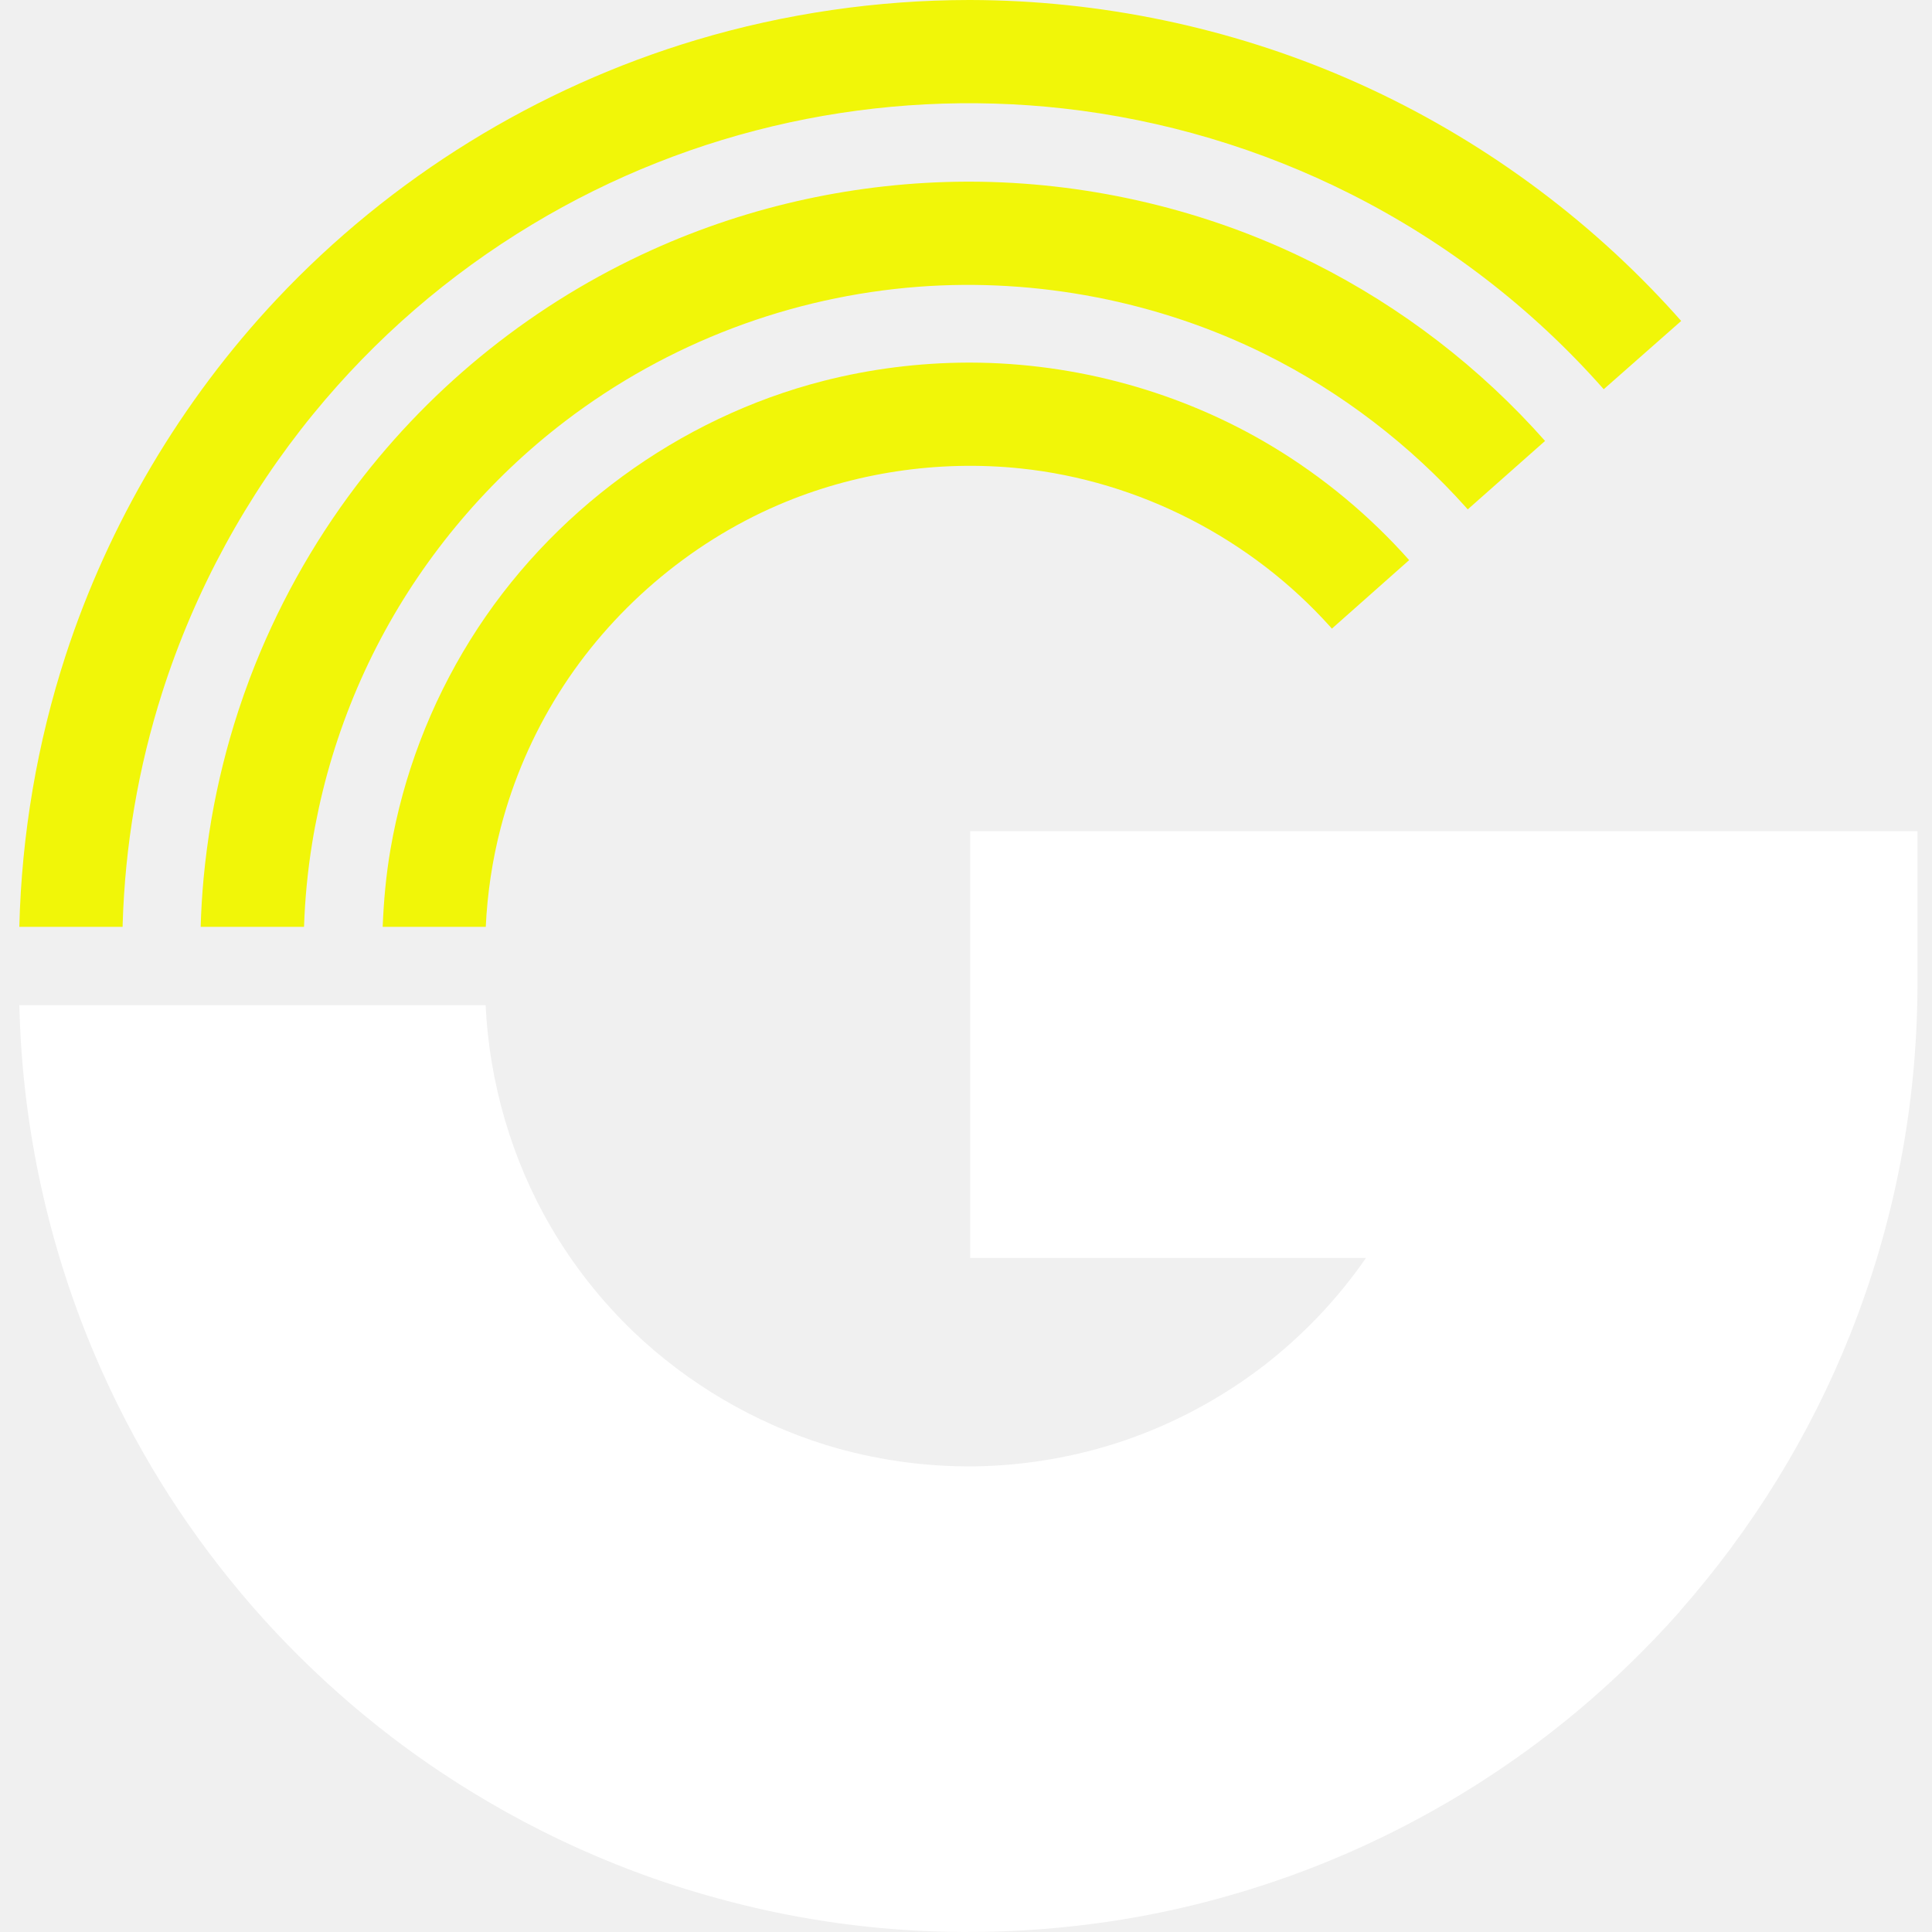
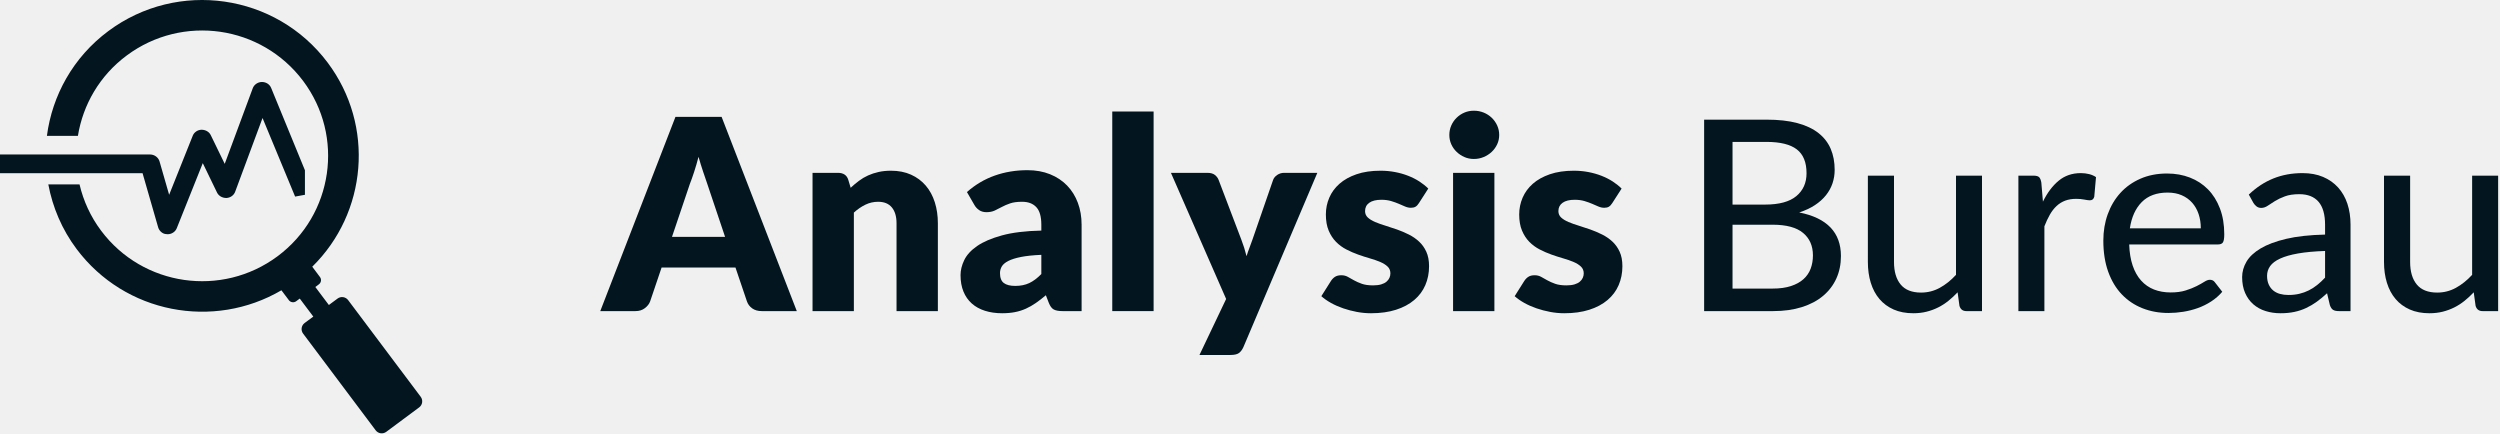
- <svg xmlns="http://www.w3.org/2000/svg" width="400px" height="400px" viewBox="0 0 400 400" version="1.1">
-   <g id="logo" stroke="none" stroke-width="1" fill="none" fill-rule="evenodd">
-     <g id="iStock-1171091277" transform="translate(4, 0)">
-       <path d="M0,191.897 C0.463,172.864 3.696,153.771 9.609,135.644 C18.457,108.521 33.467,83.029 53.294,61.939 C76.923,36.804 107.097,18.15 140.283,8.235 C158.539,2.781 177.713,0.015 196.622,0 C196.725,0 196.828,0 196.932,0 C223.689,0.062 250.566,5.633 275.209,16.365 C300.097,27.203 322.71,43.298 341.046,63.105 C342.057,64.198 343.057,65.301 344.042,66.418 L344.072,66.452 L328.035,80.586 C313.218,63.803 295.415,50.139 275.615,40.154 C257.037,30.785 236.779,24.759 216.101,22.45 C197.21,20.341 177.968,21.326 159.376,25.366 C140.672,29.43 122.73,36.511 106.163,46.488 C88.939,56.861 73.703,69.999 60.85,85.723 C47.045,102.612 36.331,122.273 29.613,143.285 C24.619,158.901 21.877,175.06 21.396,191.354 L21.385,191.897 L0,191.897" id="Fill-2" fill="#F1F608" />
-       <path d="M58.944,191.897 L37.548,191.897 C37.638,188.625 37.834,185.344 38.131,182.085 L38.153,181.842 C38.533,177.795 39.067,173.745 39.753,169.731 L39.794,169.492 C41.11,161.919 42.952,154.528 45.293,147.336 L45.368,147.106 C46.1,144.878 46.88,142.663 47.705,140.474 L47.79,140.248 C53.202,126.02 60.582,112.688 69.712,100.633 C85.77,79.427 106.929,62.613 131.012,51.732 C151.363,42.537 173.626,37.696 196.076,37.61 C196.361,37.61 196.645,37.61 196.929,37.61 C220.133,37.665 243.534,42.873 264.663,52.851 C282.992,61.507 299.621,73.686 313.433,88.581 C314.262,89.475 315.08,90.38 315.888,91.292 L299.881,105.462 C299.746,105.31 299.612,105.158 299.477,105.007 C288.087,92.262 273.806,81.218 257.982,73.359 C235.863,62.373 210.666,57.51 186.131,59.372 C159.839,61.367 134.296,70.942 112.948,87.246 C97.235,99.247 84.155,114.682 74.879,132.154 C70.129,141.101 66.405,150.544 63.756,160.188 C62.449,164.944 61.388,169.875 60.624,174.585 C59.696,180.303 59.138,186.109 58.944,191.897" id="Fill-3" fill="#F1F608" />
-       <path d="M96.572,191.897 L75.23,191.897 C75.442,186.557 75.919,181.225 76.838,175.877 C79.461,160.606 85.06,145.843 93.361,132.499 C109.826,106.033 136.555,86.506 166.518,78.852 C176.247,76.367 186.287,75.112 196.341,75.072 C196.542,75.072 196.744,75.072 196.946,75.072 C218.703,75.129 240.587,81.1 259.397,92.416 C269.925,98.749 279.552,106.735 287.751,115.965 L271.757,130.148 C271.648,130.026 271.539,129.904 271.43,129.782 C255.14,111.622 231.981,99.56 207.276,96.984 C190.238,95.208 172.752,97.84 157.142,104.547 C138.503,112.555 122.365,126.475 111.683,143.524 C106.322,152.08 102.261,161.445 99.69,171.285 C97.92,178.055 96.899,184.954 96.572,191.897" id="Fill-4" fill="#F1F608" />
-       <path d="M328.696,172.088 L392.994,172.088 C392.994,182.718 393.008,193.346 392.993,203.974 L392.993,204.27 C392.892,228.914 388.244,253.231 379.057,276.302 C370.728,297.217 358.711,316.657 343.82,333.55 L343.844,333.571 C340.326,337.547 336.652,341.374 332.836,345.042 C328.098,349.615 323.131,353.948 317.954,358.015 C307.625,366.129 296.499,373.184 284.776,379.073 C279.066,381.947 273.212,384.544 267.234,386.849 C264.141,388.042 261.019,389.155 257.87,390.187 C251.435,392.304 244.883,394.091 238.239,395.535 C229.495,397.435 220.624,398.722 211.706,399.401 C196.883,400.556 181.914,400.046 167.157,397.822 C159.279,396.635 151.473,394.957 143.795,392.812 C137.004,390.935 130.313,388.691 123.762,386.083 C113.165,381.865 102.972,376.73 93.305,370.768 C87.731,367.342 82.333,363.641 77.143,359.677 C69.44,353.795 62.155,347.316 55.415,340.378 L55.41,340.374 L55.22,340.177 L55.201,340.158 C53.193,338.085 51.23,335.966 49.314,333.804 L49.107,333.571 L49.108,333.571 C48.055,332.379 47.019,331.177 45.999,329.963 C33.618,315.233 23.531,298.938 15.846,281.019 C6.563,259.376 1.219,236.046 0.156,212.515 C0.09,211.048 0.041,209.581 0.01,208.108 L96.543,208.108 C97.285,224.044 101.934,240.095 109.996,253.928 C114.703,262.005 120.526,269.381 127.262,275.833 C138.444,286.493 152.106,294.501 166.786,299.101 C176.867,302.211 187.435,303.732 197.986,303.592 C208.429,303.419 218.851,301.62 228.784,298.251 C239.145,294.698 248.941,289.445 257.633,282.76 C265.777,276.462 272.959,268.911 278.814,260.447 L196.86,260.447 L196.86,172.088 L328.696,172.088 L328.696,172.088" id="Fill-5" fill="#FFFFFF" />
+ <svg xmlns="http://www.w3.org/2000/svg" width="225px" height="39px" viewBox="0 0 225 39" version="1.1">
+   <g id="Page-1" stroke="none" stroke-width="1" fill="none" fill-rule="evenodd">
+     <g id="https://www.istockphoto.com/vector/monitoring-icon-in-vector-logotype-gm1277475087-376669277" transform="translate(-316, -76)" fill="#03161F">
+       <g id="Logo" transform="translate(316, 76)">
+         <g id="Analysis-Bureau" transform="translate(54.024, 9.964)" fill-rule="nonzero">
+           <path d="M17.688,18.036 L14.544,18.036 C14.192,18.036 13.902,17.954 13.674,17.79 C13.446,17.626 13.288,17.416 13.2,17.16 L12.168,14.112 L5.52,14.112 L4.488,17.16 C4.408,17.384 4.252,17.586 4.02,17.766 C3.788,17.946 3.504,18.036 3.168,18.036 L0,18.036 L6.768,0.552 L10.92,0.552 L17.688,18.036 Z M6.456,11.352 L11.232,11.352 L9.624,6.564 C9.52,6.26 9.398,5.902 9.258,5.49 C9.118,5.078 8.98,4.632 8.844,4.152 C8.716,4.64 8.584,5.092 8.448,5.508 C8.312,5.924 8.184,6.284 8.064,6.588 L6.456,11.352 Z" id="A" />
+           <path d="M19.104,18.036 L19.104,5.592 L21.408,5.592 C21.64,5.592 21.834,5.644 21.99,5.748 C22.146,5.852 22.256,6.008 22.32,6.216 L22.536,6.936 C22.776,6.712 23.024,6.504 23.28,6.312 C23.536,6.12 23.81,5.958 24.102,5.826 C24.394,5.694 24.71,5.59 25.05,5.514 C25.39,5.438 25.76,5.4 26.16,5.4 C26.84,5.4 27.442,5.518 27.966,5.754 C28.49,5.99 28.932,6.318 29.292,6.738 C29.652,7.158 29.924,7.658 30.108,8.238 C30.292,8.818 30.384,9.448 30.384,10.128 L30.384,18.036 L26.664,18.036 L26.664,10.128 C26.664,9.52 26.524,9.046 26.244,8.706 C25.964,8.366 25.552,8.196 25.008,8.196 C24.6,8.196 24.216,8.284 23.856,8.46 C23.496,8.636 23.152,8.872 22.824,9.168 L22.824,18.036 L19.104,18.036 Z" id="n" />
+           <path d="M41.616,18.036 C41.264,18.036 40.998,17.988 40.818,17.892 C40.638,17.796 40.488,17.596 40.368,17.292 L40.104,16.608 C39.792,16.872 39.492,17.104 39.204,17.304 C38.916,17.504 38.618,17.674 38.31,17.814 C38.002,17.954 37.674,18.058 37.326,18.126 C36.978,18.194 36.592,18.228 36.168,18.228 C35.6,18.228 35.084,18.154 34.62,18.006 C34.156,17.858 33.762,17.64 33.438,17.352 C33.114,17.064 32.864,16.706 32.688,16.278 C32.512,15.85 32.424,15.356 32.424,14.796 C32.424,14.356 32.536,13.904 32.76,13.44 C32.984,12.976 33.372,12.554 33.924,12.174 C34.476,11.794 35.22,11.476 36.156,11.22 C37.092,10.964 38.272,10.82 39.696,10.788 L39.696,10.26 C39.696,9.532 39.546,9.006 39.246,8.682 C38.946,8.358 38.52,8.196 37.968,8.196 C37.528,8.196 37.168,8.244 36.888,8.34 C36.608,8.436 36.358,8.544 36.138,8.664 C35.918,8.784 35.704,8.892 35.496,8.988 C35.288,9.084 35.04,9.132 34.752,9.132 C34.496,9.132 34.278,9.07 34.098,8.946 C33.918,8.822 33.776,8.668 33.672,8.484 L33,7.32 C33.752,6.656 34.586,6.162 35.502,5.838 C36.418,5.514 37.4,5.352 38.448,5.352 C39.2,5.352 39.878,5.474 40.482,5.718 C41.086,5.962 41.598,6.302 42.018,6.738 C42.438,7.174 42.76,7.692 42.984,8.292 C43.208,8.892 43.32,9.548 43.32,10.26 L43.32,18.036 L41.616,18.036 Z M37.344,15.768 C37.824,15.768 38.244,15.684 38.604,15.516 C38.964,15.348 39.328,15.076 39.696,14.7 L39.696,12.972 C38.952,13.004 38.34,13.068 37.86,13.164 C37.38,13.26 37,13.38 36.72,13.524 C36.44,13.668 36.246,13.832 36.138,14.016 C36.03,14.2 35.976,14.4 35.976,14.616 C35.976,15.04 36.092,15.338 36.324,15.51 C36.556,15.682 36.896,15.768 37.344,15.768 Z" id="a" />
+           <polygon id="l" points="49.8 0.072 49.8 18.036 46.08 18.036 46.08 0.072" />
+           <path d="M57.888,21.264 C57.776,21.512 57.64,21.694 57.48,21.81 C57.32,21.926 57.064,21.984 56.712,21.984 L53.928,21.984 L56.328,16.944 L51.36,5.592 L54.648,5.592 C54.936,5.592 55.16,5.656 55.32,5.784 C55.48,5.912 55.592,6.064 55.656,6.24 L57.696,11.604 C57.888,12.1 58.044,12.596 58.164,13.092 C58.244,12.836 58.332,12.584 58.428,12.336 C58.524,12.088 58.616,11.836 58.704,11.58 L60.552,6.24 C60.616,6.056 60.742,5.902 60.93,5.778 C61.118,5.654 61.32,5.592 61.536,5.592 L64.536,5.592 L57.888,21.264 Z" id="y" />
+           <path d="M73.68,8.316 C73.584,8.468 73.482,8.576 73.374,8.64 C73.266,8.704 73.128,8.736 72.96,8.736 C72.784,8.736 72.608,8.698 72.432,8.622 C72.256,8.546 72.066,8.464 71.862,8.376 C71.658,8.288 71.428,8.206 71.172,8.13 C70.916,8.054 70.624,8.016 70.296,8.016 C69.824,8.016 69.462,8.106 69.21,8.286 C68.958,8.466 68.832,8.716 68.832,9.036 C68.832,9.268 68.914,9.46 69.078,9.612 C69.242,9.764 69.46,9.898 69.732,10.014 C70.004,10.13 70.312,10.24 70.656,10.344 C71,10.448 71.352,10.564 71.712,10.692 C72.072,10.82 72.424,10.97 72.768,11.142 C73.112,11.314 73.42,11.526 73.692,11.778 C73.964,12.03 74.182,12.336 74.346,12.696 C74.51,13.056 74.592,13.488 74.592,13.992 C74.592,14.608 74.48,15.176 74.256,15.696 C74.032,16.216 73.698,16.664 73.254,17.04 C72.81,17.416 72.262,17.708 71.61,17.916 C70.958,18.124 70.208,18.228 69.36,18.228 C68.936,18.228 68.512,18.188 68.088,18.108 C67.664,18.028 67.254,17.92 66.858,17.784 C66.462,17.648 66.096,17.486 65.76,17.298 C65.424,17.11 65.136,16.908 64.896,16.692 L65.76,15.324 C65.864,15.164 65.988,15.038 66.132,14.946 C66.276,14.854 66.464,14.808 66.696,14.808 C66.912,14.808 67.106,14.856 67.278,14.952 C67.45,15.048 67.636,15.152 67.836,15.264 C68.036,15.376 68.27,15.48 68.538,15.576 C68.806,15.672 69.144,15.72 69.552,15.72 C69.84,15.72 70.084,15.69 70.284,15.63 C70.484,15.57 70.644,15.488 70.764,15.384 C70.884,15.28 70.972,15.164 71.028,15.036 C71.084,14.908 71.112,14.776 71.112,14.64 C71.112,14.392 71.028,14.188 70.86,14.028 C70.692,13.868 70.472,13.73 70.2,13.614 C69.928,13.498 69.618,13.39 69.27,13.29 C68.922,13.19 68.568,13.076 68.208,12.948 C67.848,12.82 67.494,12.666 67.146,12.486 C66.798,12.306 66.488,12.078 66.216,11.802 C65.944,11.526 65.724,11.188 65.556,10.788 C65.388,10.388 65.304,9.904 65.304,9.336 C65.304,8.808 65.406,8.306 65.61,7.83 C65.814,7.354 66.12,6.936 66.528,6.576 C66.936,6.216 67.448,5.93 68.064,5.718 C68.68,5.506 69.4,5.4 70.224,5.4 C70.672,5.4 71.106,5.44 71.526,5.52 C71.946,5.6 72.34,5.712 72.708,5.856 C73.076,6 73.412,6.17 73.716,6.366 C74.02,6.562 74.288,6.776 74.52,7.008 L73.68,8.316 Z" id="s" />
+           <path d="M80.472,5.592 L80.472,18.036 L76.752,18.036 L76.752,5.592 L80.472,5.592 Z M80.904,2.184 C80.904,2.48 80.844,2.758 80.724,3.018 C80.604,3.278 80.44,3.506 80.232,3.702 C80.024,3.898 79.782,4.054 79.506,4.17 C79.23,4.286 78.936,4.344 78.624,4.344 C78.32,4.344 78.036,4.286 77.772,4.17 C77.508,4.054 77.274,3.898 77.07,3.702 C76.866,3.506 76.706,3.278 76.59,3.018 C76.474,2.758 76.416,2.48 76.416,2.184 C76.416,1.88 76.474,1.596 76.59,1.332 C76.706,1.068 76.866,0.836 77.07,0.636 C77.274,0.436 77.508,0.28 77.772,0.168 C78.036,0.056 78.32,0 78.624,0 C78.936,0 79.23,0.056 79.506,0.168 C79.782,0.28 80.024,0.436 80.232,0.636 C80.44,0.836 80.604,1.068 80.724,1.332 C80.844,1.596 80.904,1.88 80.904,2.184 Z" id="i" />
+           <path d="M91.08,8.316 C90.984,8.468 90.882,8.576 90.774,8.64 C90.666,8.704 90.528,8.736 90.36,8.736 C90.184,8.736 90.008,8.698 89.832,8.622 C89.656,8.546 89.466,8.464 89.262,8.376 C89.058,8.288 88.828,8.206 88.572,8.13 C88.316,8.054 88.024,8.016 87.696,8.016 C87.224,8.016 86.862,8.106 86.61,8.286 C86.358,8.466 86.232,8.716 86.232,9.036 C86.232,9.268 86.314,9.46 86.478,9.612 C86.642,9.764 86.86,9.898 87.132,10.014 C87.404,10.13 87.712,10.24 88.056,10.344 C88.4,10.448 88.752,10.564 89.112,10.692 C89.472,10.82 89.824,10.97 90.168,11.142 C90.512,11.314 90.82,11.526 91.092,11.778 C91.364,12.03 91.582,12.336 91.746,12.696 C91.91,13.056 91.992,13.488 91.992,13.992 C91.992,14.608 91.88,15.176 91.656,15.696 C91.432,16.216 91.098,16.664 90.654,17.04 C90.21,17.416 89.662,17.708 89.01,17.916 C88.358,18.124 87.608,18.228 86.76,18.228 C86.336,18.228 85.912,18.188 85.488,18.108 C85.064,18.028 84.654,17.92 84.258,17.784 C83.862,17.648 83.496,17.486 83.16,17.298 C82.824,17.11 82.536,16.908 82.296,16.692 L83.16,15.324 C83.264,15.164 83.388,15.038 83.532,14.946 C83.676,14.854 83.864,14.808 84.096,14.808 C84.312,14.808 84.506,14.856 84.678,14.952 C84.85,15.048 85.036,15.152 85.236,15.264 C85.436,15.376 85.67,15.48 85.938,15.576 C86.206,15.672 86.544,15.72 86.952,15.72 C87.24,15.72 87.484,15.69 87.684,15.63 C87.884,15.57 88.044,15.488 88.164,15.384 C88.284,15.28 88.372,15.164 88.428,15.036 C88.484,14.908 88.512,14.776 88.512,14.64 C88.512,14.392 88.428,14.188 88.26,14.028 C88.092,13.868 87.872,13.73 87.6,13.614 C87.328,13.498 87.018,13.39 86.67,13.29 C86.322,13.19 85.968,13.076 85.608,12.948 C85.248,12.82 84.894,12.666 84.546,12.486 C84.198,12.306 83.888,12.078 83.616,11.802 C83.344,11.526 83.124,11.188 82.956,10.788 C82.788,10.388 82.704,9.904 82.704,9.336 C82.704,8.808 82.806,8.306 83.01,7.83 C83.214,7.354 83.52,6.936 83.928,6.576 C84.336,6.216 84.848,5.93 85.464,5.718 C86.08,5.506 86.8,5.4 87.624,5.4 C88.072,5.4 88.506,5.44 88.926,5.52 C89.346,5.6 89.74,5.712 90.108,5.856 C90.476,6 90.812,6.17 91.116,6.366 C91.42,6.562 91.688,6.776 91.92,7.008 L91.08,8.316 Z" id="s" />
+           <path d="M105.504,16.008 C106.152,16.008 106.706,15.932 107.166,15.78 C107.626,15.628 108.002,15.42 108.294,15.156 C108.586,14.892 108.8,14.578 108.936,14.214 C109.072,13.85 109.14,13.452 109.14,13.02 C109.14,12.164 108.844,11.49 108.252,10.998 C107.66,10.506 106.744,10.26 105.504,10.26 L101.904,10.26 L101.904,16.008 L105.504,16.008 Z M101.904,2.808 L101.904,8.448 L104.844,8.448 C106.1,8.448 107.034,8.194 107.646,7.686 C108.258,7.178 108.564,6.492 108.564,5.628 C108.564,4.644 108.272,3.928 107.688,3.48 C107.104,3.032 106.196,2.808 104.964,2.808 L101.904,2.808 Z M104.964,0.804 C106.044,0.804 106.97,0.908 107.742,1.116 C108.514,1.324 109.148,1.624 109.644,2.016 C110.14,2.408 110.506,2.882 110.742,3.438 C110.978,3.994 111.096,4.624 111.096,5.328 C111.096,5.744 111.032,6.144 110.904,6.528 C110.776,6.912 110.58,7.27 110.316,7.602 C110.052,7.934 109.72,8.232 109.32,8.496 C108.92,8.76 108.448,8.98 107.904,9.156 C110.408,9.652 111.66,10.96 111.66,13.08 C111.66,13.816 111.524,14.486 111.252,15.09 C110.98,15.694 110.584,16.216 110.064,16.656 C109.544,17.096 108.904,17.436 108.144,17.676 C107.384,17.916 106.52,18.036 105.552,18.036 L99.348,18.036 L99.348,0.804 L104.964,0.804 Z" id="B" />
+           <path d="M124.356,5.844 L124.356,18.036 L122.952,18.036 C122.632,18.036 122.424,17.88 122.328,17.568 L122.16,16.344 C121.896,16.624 121.62,16.88 121.332,17.112 C121.044,17.344 120.736,17.542 120.408,17.706 C120.08,17.87 119.732,17.998 119.364,18.09 C118.996,18.182 118.6,18.228 118.176,18.228 C117.504,18.228 116.914,18.116 116.406,17.892 C115.898,17.668 115.472,17.354 115.128,16.95 C114.784,16.546 114.524,16.06 114.348,15.492 C114.172,14.924 114.084,14.296 114.084,13.608 L114.084,5.844 L116.436,5.844 L116.436,13.608 C116.436,14.48 116.636,15.158 117.036,15.642 C117.436,16.126 118.048,16.368 118.872,16.368 C119.472,16.368 120.032,16.226 120.552,15.942 C121.072,15.658 121.56,15.268 122.016,14.772 L122.016,5.844 L124.356,5.844 Z" id="u" />
+           <path d="M129.84,8.184 C130.232,7.384 130.704,6.756 131.256,6.3 C131.808,5.844 132.472,5.616 133.248,5.616 C133.512,5.616 133.762,5.646 133.998,5.706 C134.234,5.766 134.44,5.856 134.616,5.976 L134.46,7.74 C134.404,7.956 134.272,8.064 134.064,8.064 C133.952,8.064 133.784,8.042 133.56,7.998 C133.336,7.954 133.096,7.932 132.84,7.932 C132.464,7.932 132.132,7.986 131.844,8.094 C131.556,8.202 131.298,8.362 131.07,8.574 C130.842,8.786 130.64,9.046 130.464,9.354 C130.288,9.662 130.124,10.012 129.972,10.404 L129.972,18.036 L127.632,18.036 L127.632,5.844 L128.976,5.844 C129.232,5.844 129.406,5.89 129.498,5.982 C129.59,6.074 129.656,6.236 129.696,6.468 L129.84,8.184 Z" id="r" />
+           <path d="M144.048,10.584 C144.048,10.12 143.982,9.692 143.85,9.3 C143.718,8.908 143.524,8.568 143.268,8.28 C143.012,7.992 142.7,7.768 142.332,7.608 C141.964,7.448 141.54,7.368 141.06,7.368 C140.076,7.368 139.302,7.652 138.738,8.22 C138.174,8.788 137.816,9.576 137.664,10.584 L144.048,10.584 Z M145.98,16.296 C145.692,16.632 145.36,16.922 144.984,17.166 C144.608,17.41 144.208,17.608 143.784,17.76 C143.36,17.912 142.922,18.024 142.47,18.096 C142.018,18.168 141.572,18.204 141.132,18.204 C140.292,18.204 139.514,18.062 138.798,17.778 C138.082,17.494 137.462,17.078 136.938,16.53 C136.414,15.982 136.006,15.302 135.714,14.49 C135.422,13.678 135.276,12.744 135.276,11.688 C135.276,10.84 135.408,10.05 135.672,9.318 C135.936,8.586 136.314,7.948 136.806,7.404 C137.298,6.86 137.9,6.432 138.612,6.12 C139.324,5.808 140.124,5.652 141.012,5.652 C141.756,5.652 142.442,5.774 143.07,6.018 C143.698,6.262 144.24,6.616 144.696,7.08 C145.152,7.544 145.51,8.116 145.77,8.796 C146.03,9.476 146.16,10.252 146.16,11.124 C146.16,11.484 146.12,11.726 146.04,11.85 C145.96,11.974 145.812,12.036 145.596,12.036 L137.604,12.036 C137.628,12.764 137.732,13.398 137.916,13.938 C138.1,14.478 138.354,14.928 138.678,15.288 C139.002,15.648 139.388,15.916 139.836,16.092 C140.284,16.268 140.784,16.356 141.336,16.356 C141.856,16.356 142.306,16.296 142.686,16.176 C143.066,16.056 143.394,15.926 143.67,15.786 C143.946,15.646 144.178,15.516 144.366,15.396 C144.554,15.276 144.72,15.216 144.864,15.216 C145.056,15.216 145.204,15.288 145.308,15.432 L145.98,16.296 Z" id="e" />
+           <path d="M155.232,12.624 C154.28,12.656 153.472,12.73 152.808,12.846 C152.144,12.962 151.604,13.116 151.188,13.308 C150.772,13.5 150.472,13.726 150.288,13.986 C150.104,14.246 150.012,14.536 150.012,14.856 C150.012,15.16 150.062,15.422 150.162,15.642 C150.262,15.862 150.398,16.042 150.57,16.182 C150.742,16.322 150.944,16.424 151.176,16.488 C151.408,16.552 151.66,16.584 151.932,16.584 C152.292,16.584 152.622,16.548 152.922,16.476 C153.222,16.404 153.504,16.302 153.768,16.17 C154.032,16.038 154.284,15.876 154.524,15.684 C154.764,15.492 155,15.272 155.232,15.024 L155.232,12.624 Z M148.368,7.548 C149.048,6.9 149.786,6.416 150.582,6.096 C151.378,5.776 152.252,5.616 153.204,5.616 C153.9,5.616 154.516,5.73 155.052,5.958 C155.588,6.186 156.04,6.504 156.408,6.912 C156.776,7.32 157.054,7.808 157.242,8.376 C157.43,8.944 157.524,9.572 157.524,10.26 L157.524,18.036 L156.48,18.036 C156.248,18.036 156.072,17.998 155.952,17.922 C155.832,17.846 155.736,17.704 155.664,17.496 L155.412,16.428 C155.1,16.716 154.792,16.97 154.488,17.19 C154.184,17.41 153.866,17.598 153.534,17.754 C153.202,17.91 152.848,18.028 152.472,18.108 C152.096,18.188 151.68,18.228 151.224,18.228 C150.744,18.228 150.294,18.162 149.874,18.03 C149.454,17.898 149.088,17.696 148.776,17.424 C148.464,17.152 148.218,16.812 148.038,16.404 C147.858,15.996 147.768,15.52 147.768,14.976 C147.768,14.496 147.898,14.034 148.158,13.59 C148.418,13.146 148.842,12.748 149.43,12.396 C150.018,12.044 150.786,11.756 151.734,11.532 C152.682,11.308 153.848,11.18 155.232,11.148 L155.232,10.26 C155.232,9.34 155.036,8.652 154.644,8.196 C154.252,7.74 153.676,7.512 152.916,7.512 C152.404,7.512 151.974,7.576 151.626,7.704 C151.278,7.832 150.978,7.974 150.726,8.13 C150.474,8.286 150.254,8.428 150.066,8.556 C149.878,8.684 149.684,8.748 149.484,8.748 C149.324,8.748 149.186,8.704 149.07,8.616 C148.954,8.528 148.86,8.424 148.788,8.304 L148.368,7.548 Z" id="a" />
+           <path d="M170.808,5.844 L170.808,18.036 L169.404,18.036 C169.084,18.036 168.876,17.88 168.78,17.568 L168.612,16.344 C168.348,16.624 168.072,16.88 167.784,17.112 C167.496,17.344 167.188,17.542 166.86,17.706 C166.532,17.87 166.184,17.998 165.816,18.09 C165.448,18.182 165.052,18.228 164.628,18.228 C163.956,18.228 163.366,18.116 162.858,17.892 C162.35,17.668 161.924,17.354 161.58,16.95 C161.236,16.546 160.976,16.06 160.8,15.492 C160.624,14.924 160.536,14.296 160.536,13.608 L160.536,5.844 L162.888,5.844 L162.888,13.608 C162.888,14.48 163.088,15.158 163.488,15.642 C163.888,16.126 164.5,16.368 165.324,16.368 C165.924,16.368 166.484,16.226 167.004,15.942 C167.524,15.658 168.012,15.268 168.468,14.772 L168.468,5.844 L170.808,5.844 Z" id="u" />
+         </g>
+         <g id="shutterstock_473333437">
+           <path d="M37.866,35.714 L31.33,27.007 C31.106,26.71 30.68,26.647 30.38,26.871 L29.598,27.45 L29.053,26.728 L28.38,25.829 L28.701,25.589 C28.911,25.432 28.953,25.141 28.798,24.933 L28.103,24.004 C33.036,19.159 33.751,11.315 29.488,5.633 C24.83,-0.575 15.996,-1.844 9.76,2.789 C6.579,5.151 4.697,8.597 4.222,12.226 L7.012,12.226 C7.466,9.436 8.954,6.814 11.411,4.99 C13.918,3.126 16.948,2.449 19.822,2.861 C22.693,3.276 25.401,4.783 27.277,7.277 C29.15,9.775 29.83,12.787 29.412,15.643 C28.995,18.503 27.486,21.201 24.975,23.067 C22.465,24.931 19.44,25.605 16.568,25.192 C13.699,24.778 10.985,23.274 9.11,20.776 C8.144,19.492 7.503,18.067 7.158,16.597 L4.348,16.597 C4.734,18.643 5.564,20.641 6.902,22.422 C11.243,28.208 19.213,29.705 25.327,26.126 L25.947,26.948 L25.996,27.017 C26.151,27.223 26.448,27.266 26.657,27.111 L26.979,26.871 L27.591,27.687 L28.197,28.493 L27.413,29.072 C27.115,29.299 27.053,29.722 27.277,30.021 L33.812,38.73 C34.037,39.03 34.464,39.088 34.764,38.865 L37.726,36.664 C38.029,36.44 38.088,36.015 37.866,35.714" id="Fill-4" />
+           <path d="M24.402,7.91 C24.269,7.587 23.947,7.378 23.566,7.378 C23.199,7.385 22.87,7.614 22.748,7.942 L20.225,14.747 L18.969,12.163 C18.827,11.867 18.508,11.676 18.132,11.676 C18.132,11.676 18.132,11.676 18.13,11.676 C17.778,11.69 17.469,11.904 17.346,12.217 L15.223,17.531 L14.357,14.523 C14.246,14.16 13.899,13.903 13.501,13.903 L0,13.903 L0,15.589 L12.831,15.589 L14.235,20.464 C14.34,20.815 14.665,21.061 14.955,21.068 L15.088,21.081 C15.452,21.081 15.782,20.861 15.909,20.539 L18.25,14.683 L19.533,17.331 C19.679,17.626 19.991,17.819 20.374,17.819 C20.377,17.819 20.377,17.819 20.378,17.819 C20.739,17.799 21.046,17.58 21.165,17.256 L23.629,10.621 L26.56,17.692 L27.444,17.531 L27.444,15.324 L24.402,7.91" id="Fill-5" />
+         </g>
+       </g>
    </g>
  </g>
</svg>
